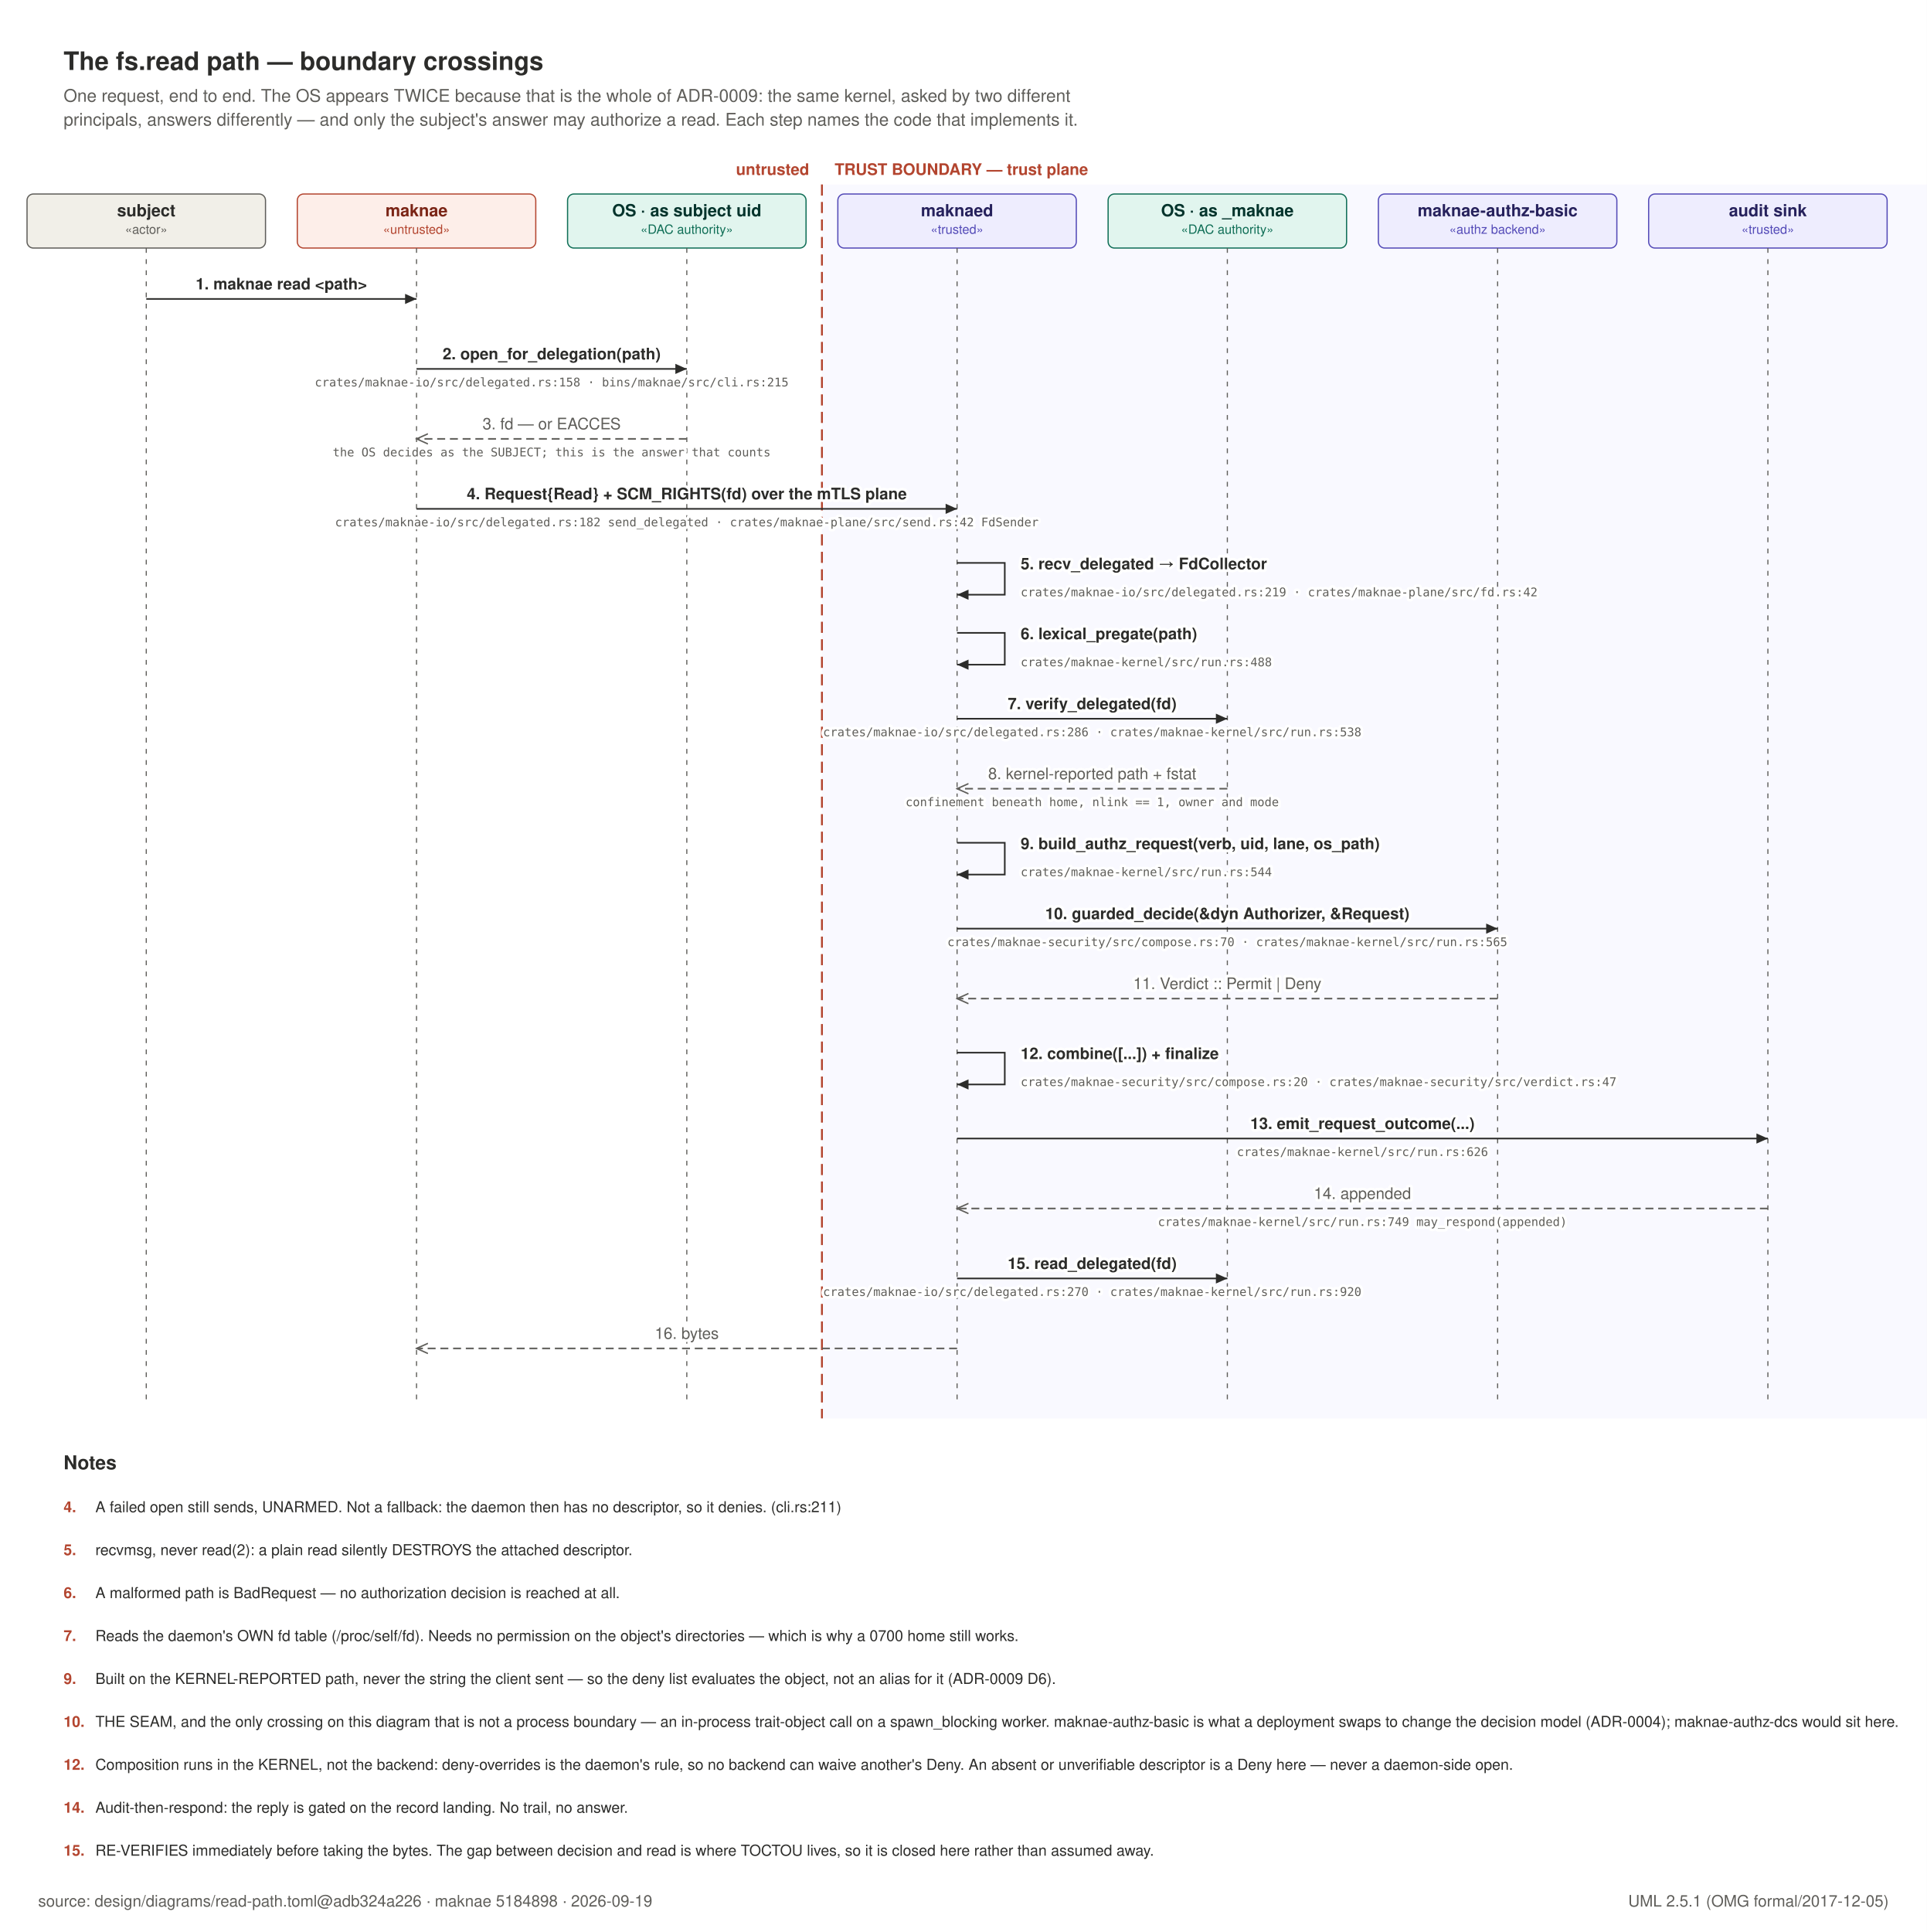
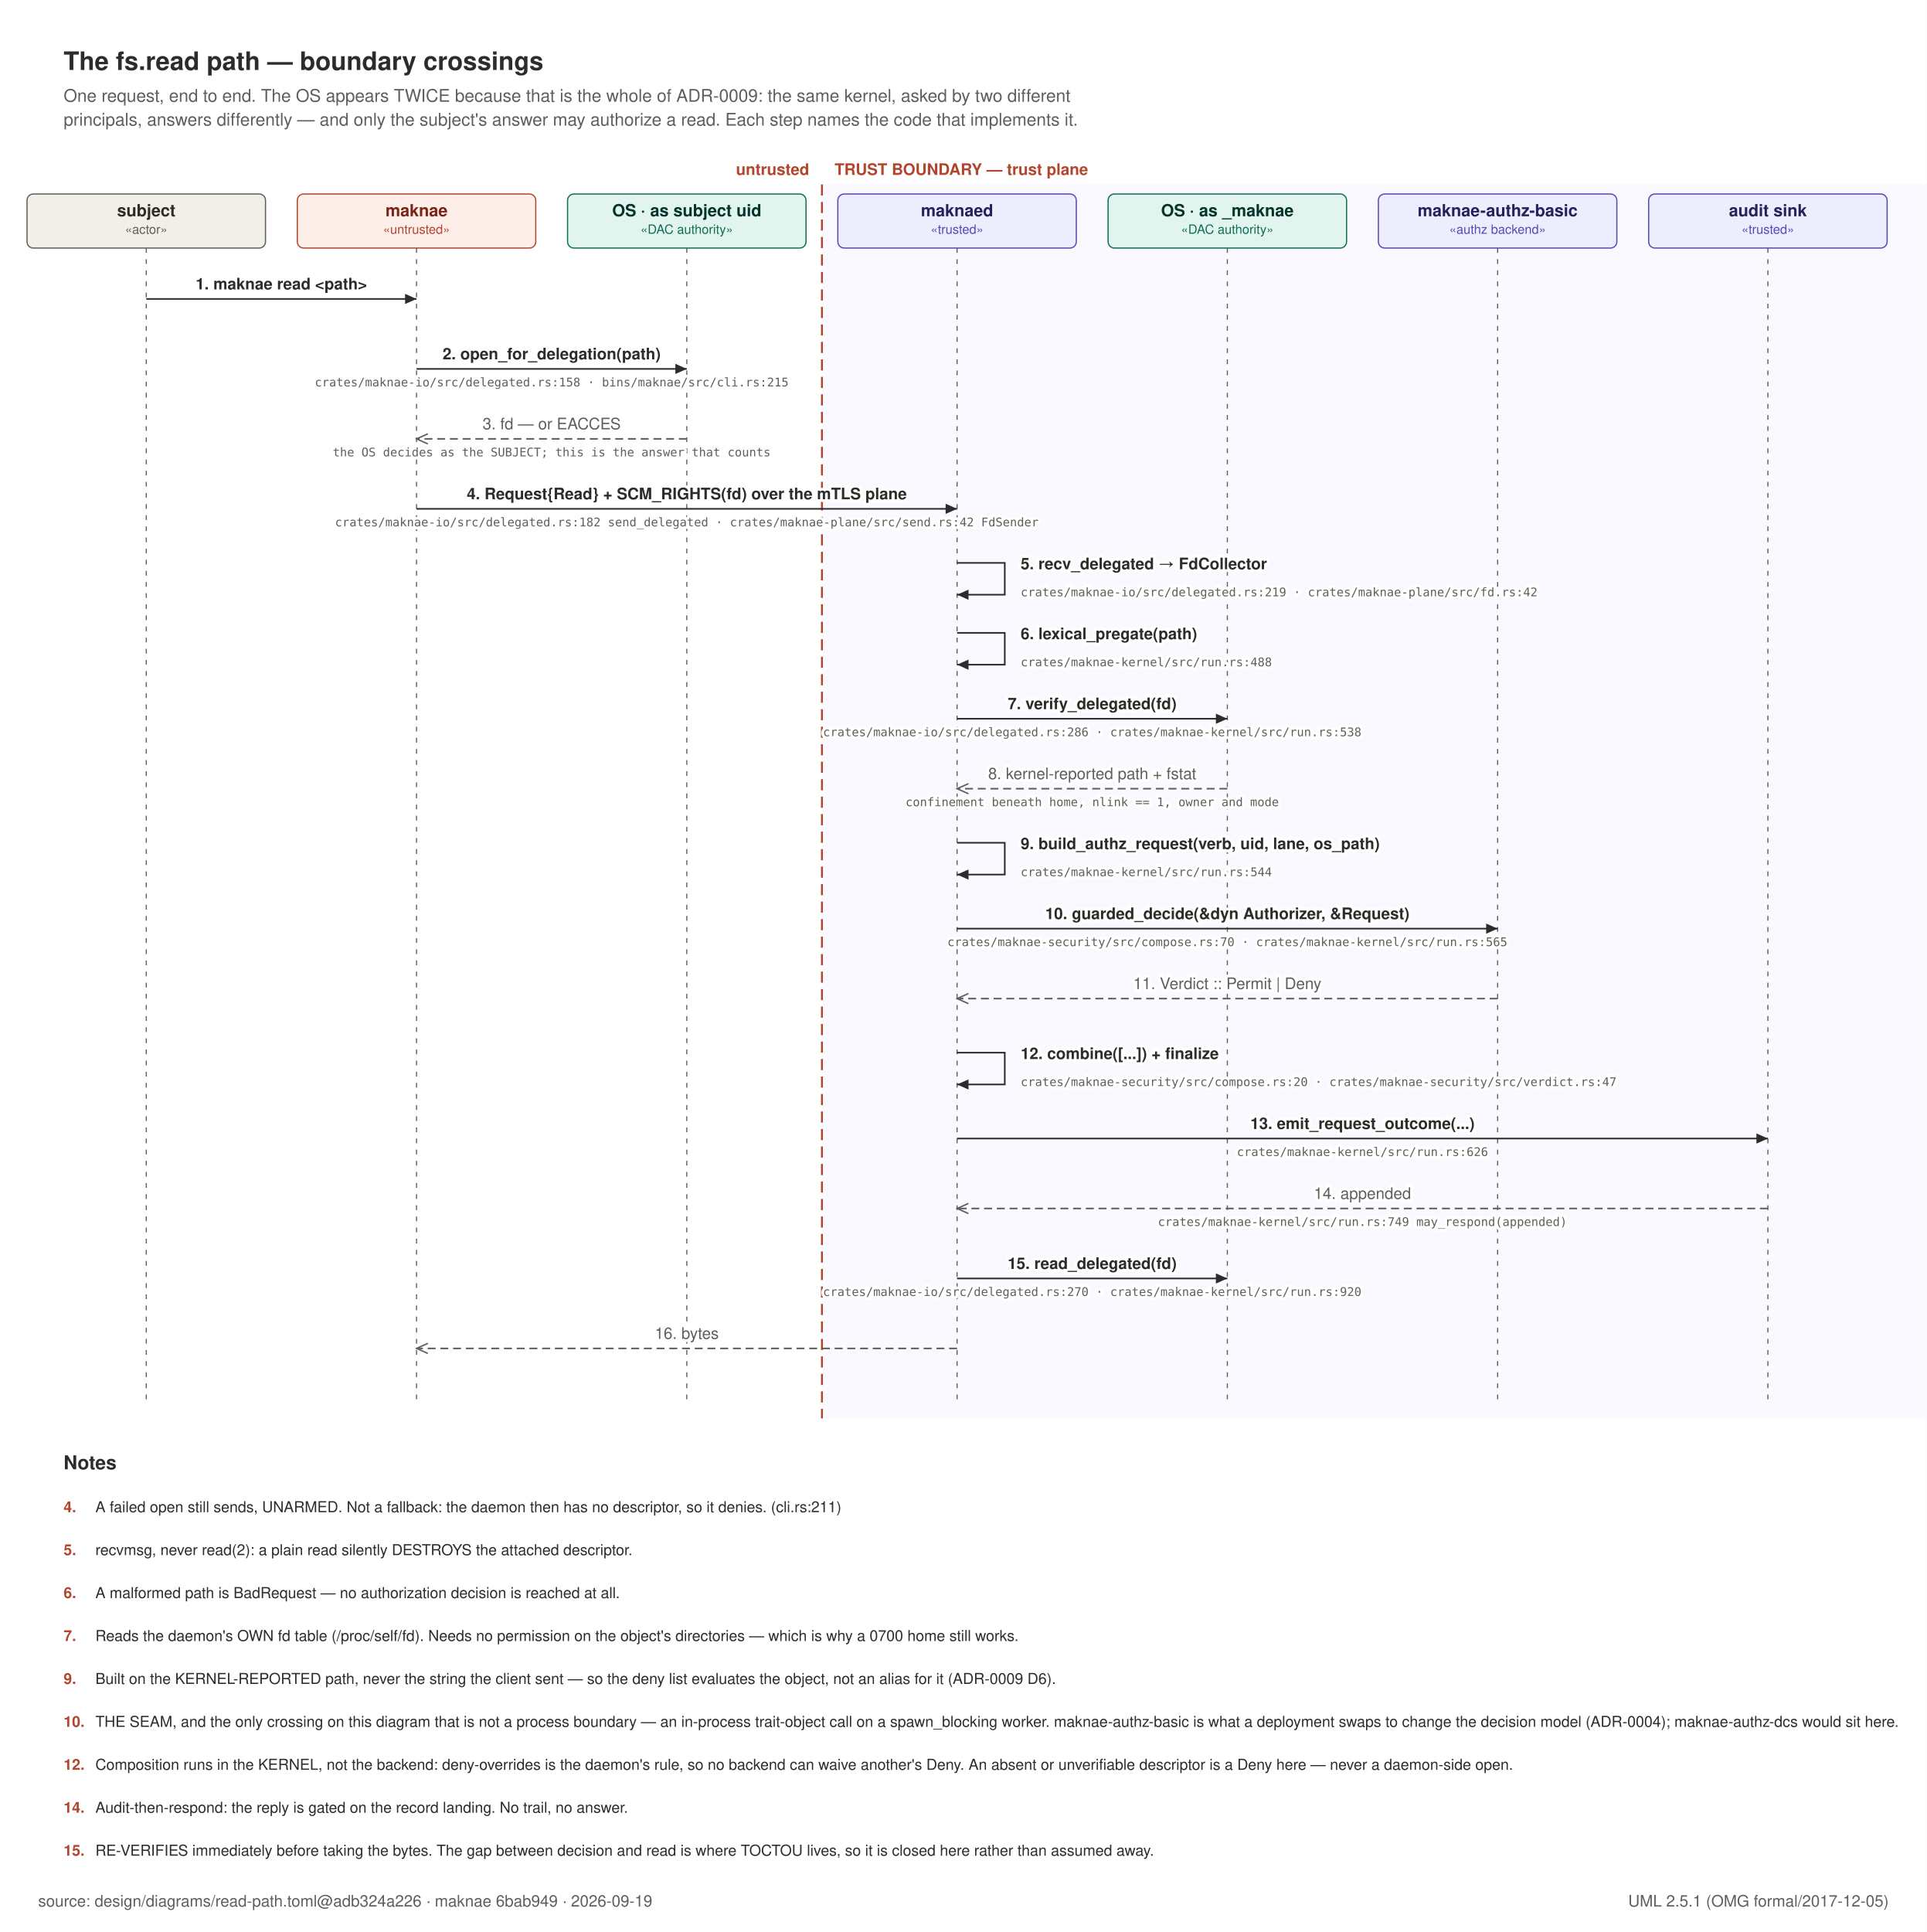
<svg xmlns="http://www.w3.org/2000/svg" width="1212" height="1215" viewBox="0 0 1212 1215" role="img">
  <rect x="0" y="0" width="1212" height="1215" fill="#FFFFFF" />
  <text x="40" y="44" text-anchor="start" font-family="Helvetica, Arial, sans-serif" font-size="16" font-weight="600" fill="#2C2C2A">The fs.read path — boundary crossings</text>
  <text x="40" y="64" text-anchor="start" font-family="Helvetica, Arial, sans-serif" font-size="11" font-weight="400" fill="#5F5E5A">One request, end to end. The OS appears TWICE because that is the whole of ADR-0009: the same kernel, asked by two different</text>
  <text x="40" y="79" text-anchor="start" font-family="Helvetica, Arial, sans-serif" font-size="11" font-weight="400" fill="#5F5E5A">principals, answers differently — and only the subject's answer may authorize a read. Each step names the code that implements it.</text>
  <defs>
    <marker id="call" viewBox="0 0 10 10" refX="9" refY="5" markerWidth="8" markerHeight="8" orient="auto-start-reverse">
      <path d="M 0 1 L 9 5 L 0 9 z" fill="#2C2C2A" />
    </marker>
    <marker id="rep" viewBox="0 0 10 10" refX="9" refY="5" markerWidth="8" markerHeight="8" orient="auto-start-reverse">
      <path d="M 0 1 L 9 5 L 0 9" fill="none" stroke="#5F5E5A" stroke-width="1.1" />
    </marker>
  </defs>
  <rect x="517.0" y="116" width="695.0" height="776" fill="#EEEDFE" opacity="0.35" />
  <line x1="517.0" y1="116" x2="517.0" y2="892" stroke="#B3452F" stroke-width="1.2" stroke-dasharray="7 4" />
  <text x="509.0" y="110" text-anchor="end" font-family="Helvetica, Arial, sans-serif" font-size="10" font-weight="600" fill="#B3452F">untrusted</text>
  <text x="525.0" y="110" text-anchor="start" font-family="Helvetica, Arial, sans-serif" font-size="10" font-weight="600" fill="#B3452F">TRUST BOUNDARY — trust plane</text>
  <rect x="17.0" y="122" width="150" height="34" rx="4" fill="#F1EFE8" stroke="#5F5E5A" stroke-width="0.75" />
  <text x="92" y="136" text-anchor="middle" font-family="Helvetica, Arial, sans-serif" font-size="10.5" font-weight="600" fill="#2C2C2A">subject</text>
  <text x="92" y="147" text-anchor="middle" font-family="Helvetica, Arial, sans-serif" font-size="8" font-weight="400" fill="#5F5E5A">«actor»</text>
  <line x1="92" y1="156" x2="92" y2="880" stroke="#5F5E5A" stroke-width="0.7" stroke-dasharray="3 4" />
  <rect x="187.0" y="122" width="150" height="34" rx="4" fill="#FDEEE9" stroke="#B3452F" stroke-width="0.75" />
  <text x="262" y="136" text-anchor="middle" font-family="Helvetica, Arial, sans-serif" font-size="10.5" font-weight="600" fill="#7A2415">maknae</text>
  <text x="262" y="147" text-anchor="middle" font-family="Helvetica, Arial, sans-serif" font-size="8" font-weight="400" fill="#B3452F">«untrusted»</text>
  <line x1="262" y1="156" x2="262" y2="880" stroke="#5F5E5A" stroke-width="0.7" stroke-dasharray="3 4" />
  <rect x="357.0" y="122" width="150" height="34" rx="4" fill="#E1F5EE" stroke="#0F6E56" stroke-width="0.75" />
  <text x="432" y="136" text-anchor="middle" font-family="Helvetica, Arial, sans-serif" font-size="10.5" font-weight="600" fill="#04342C">OS · as subject uid</text>
  <text x="432" y="147" text-anchor="middle" font-family="Helvetica, Arial, sans-serif" font-size="8" font-weight="400" fill="#0F6E56">«DAC authority»</text>
  <line x1="432" y1="156" x2="432" y2="880" stroke="#5F5E5A" stroke-width="0.7" stroke-dasharray="3 4" />
  <rect x="527.0" y="122" width="150" height="34" rx="4" fill="#EEEDFE" stroke="#534AB7" stroke-width="0.75" />
  <text x="602" y="136" text-anchor="middle" font-family="Helvetica, Arial, sans-serif" font-size="10.5" font-weight="600" fill="#26215C">maknaed</text>
  <text x="602" y="147" text-anchor="middle" font-family="Helvetica, Arial, sans-serif" font-size="8" font-weight="400" fill="#534AB7">«trusted»</text>
  <line x1="602" y1="156" x2="602" y2="880" stroke="#5F5E5A" stroke-width="0.7" stroke-dasharray="3 4" />
  <rect x="697.0" y="122" width="150" height="34" rx="4" fill="#E1F5EE" stroke="#0F6E56" stroke-width="0.75" />
  <text x="772" y="136" text-anchor="middle" font-family="Helvetica, Arial, sans-serif" font-size="10.5" font-weight="600" fill="#04342C">OS · as _maknae</text>
  <text x="772" y="147" text-anchor="middle" font-family="Helvetica, Arial, sans-serif" font-size="8" font-weight="400" fill="#0F6E56">«DAC authority»</text>
  <line x1="772" y1="156" x2="772" y2="880" stroke="#5F5E5A" stroke-width="0.7" stroke-dasharray="3 4" />
  <rect x="867.0" y="122" width="150" height="34" rx="4" fill="#EEEDFE" stroke="#534AB7" stroke-width="0.75" />
  <text x="942" y="136" text-anchor="middle" font-family="Helvetica, Arial, sans-serif" font-size="10.5" font-weight="600" fill="#26215C">maknae-authz-basic</text>
  <text x="942" y="147" text-anchor="middle" font-family="Helvetica, Arial, sans-serif" font-size="8" font-weight="400" fill="#534AB7">«authz backend»</text>
  <line x1="942" y1="156" x2="942" y2="880" stroke="#5F5E5A" stroke-width="0.7" stroke-dasharray="3 4" />
  <rect x="1037.0" y="122" width="150" height="34" rx="4" fill="#EEEDFE" stroke="#534AB7" stroke-width="0.75" />
  <text x="1112" y="136" text-anchor="middle" font-family="Helvetica, Arial, sans-serif" font-size="10.5" font-weight="600" fill="#26215C">audit sink</text>
  <text x="1112" y="147" text-anchor="middle" font-family="Helvetica, Arial, sans-serif" font-size="8" font-weight="400" fill="#534AB7">«trusted»</text>
  <line x1="1112" y1="156" x2="1112" y2="880" stroke="#5F5E5A" stroke-width="0.7" stroke-dasharray="3 4" />
  <line x1="92" y1="188" x2="262" y2="188" stroke="#2C2C2A" stroke-width="1" marker-end="url(#call)" />
  <text x="177.0" y="182" text-anchor="middle" font-family="Helvetica, Arial, sans-serif" font-size="10" font-weight="600" fill="#2C2C2A" stroke="#FFFFFF" stroke-width="3.5" paint-order="stroke" stroke-linejoin="round">1. maknae read &lt;path&gt;</text>
  <line x1="262" y1="232" x2="432" y2="232" stroke="#2C2C2A" stroke-width="1" marker-end="url(#call)" />
  <text x="347.0" y="226" text-anchor="middle" font-family="Helvetica, Arial, sans-serif" font-size="10" font-weight="600" fill="#2C2C2A" stroke="#FFFFFF" stroke-width="3.5" paint-order="stroke" stroke-linejoin="round">2. open_for_delegation(path)</text>
  <text x="347.0" y="243" text-anchor="middle" font-family="ui-monospace, SFMono-Regular, Menlo, monospace" font-size="7.5" font-weight="400" fill="#5F5E5A" stroke="#FFFFFF" stroke-width="3.5" paint-order="stroke" stroke-linejoin="round">crates/maknae-io/src/delegated.rs:158 · bins/maknae/src/cli.rs:215</text>
  <line x1="432" y1="276" x2="262" y2="276" stroke="#5F5E5A" stroke-width="1" stroke-dasharray="5 3" marker-end="url(#rep)" />
  <text x="347.0" y="270" text-anchor="middle" font-family="Helvetica, Arial, sans-serif" font-size="10" font-weight="400" fill="#5F5E5A" stroke="#FFFFFF" stroke-width="3.5" paint-order="stroke" stroke-linejoin="round">3. fd — or EACCES</text>
  <text x="347.0" y="287" text-anchor="middle" font-family="ui-monospace, SFMono-Regular, Menlo, monospace" font-size="7.5" font-weight="400" fill="#5F5E5A" stroke="#FFFFFF" stroke-width="3.5" paint-order="stroke" stroke-linejoin="round">the OS decides as the SUBJECT; this is the answer that counts</text>
  <line x1="262" y1="320" x2="602" y2="320" stroke="#2C2C2A" stroke-width="1" marker-end="url(#call)" />
  <text x="432.0" y="314" text-anchor="middle" font-family="Helvetica, Arial, sans-serif" font-size="10" font-weight="600" fill="#2C2C2A" stroke="#FFFFFF" stroke-width="3.5" paint-order="stroke" stroke-linejoin="round">4. Request{Read} + SCM_RIGHTS(fd) over the mTLS plane</text>
  <text x="432.0" y="331" text-anchor="middle" font-family="ui-monospace, SFMono-Regular, Menlo, monospace" font-size="7.5" font-weight="400" fill="#5F5E5A" stroke="#FFFFFF" stroke-width="3.5" paint-order="stroke" stroke-linejoin="round">crates/maknae-io/src/delegated.rs:182 send_delegated · crates/maknae-plane/src/send.rs:42 FdSender</text>
  <path d="M 602 354 h 30 v 20 h -30" fill="none" stroke="#2C2C2A" stroke-width="1" marker-end="url(#call)" />
  <text x="642" y="358" text-anchor="start" font-family="Helvetica, Arial, sans-serif" font-size="10" font-weight="600" fill="#2C2C2A" stroke="#FFFFFF" stroke-width="3.5" paint-order="stroke" stroke-linejoin="round">5. recv_delegated → FdCollector</text>
  <text x="642" y="375" text-anchor="start" font-family="ui-monospace, SFMono-Regular, Menlo, monospace" font-size="7.5" font-weight="400" fill="#5F5E5A" stroke="#FFFFFF" stroke-width="3.5" paint-order="stroke" stroke-linejoin="round">crates/maknae-io/src/delegated.rs:219 · crates/maknae-plane/src/fd.rs:42</text>
  <path d="M 602 398 h 30 v 20 h -30" fill="none" stroke="#2C2C2A" stroke-width="1" marker-end="url(#call)" />
  <text x="642" y="402" text-anchor="start" font-family="Helvetica, Arial, sans-serif" font-size="10" font-weight="600" fill="#2C2C2A" stroke="#FFFFFF" stroke-width="3.5" paint-order="stroke" stroke-linejoin="round">6. lexical_pregate(path)</text>
  <text x="642" y="419" text-anchor="start" font-family="ui-monospace, SFMono-Regular, Menlo, monospace" font-size="7.5" font-weight="400" fill="#5F5E5A" stroke="#FFFFFF" stroke-width="3.5" paint-order="stroke" stroke-linejoin="round">crates/maknae-kernel/src/run.rs:488</text>
  <line x1="602" y1="452" x2="772" y2="452" stroke="#2C2C2A" stroke-width="1" marker-end="url(#call)" />
  <text x="687.0" y="446" text-anchor="middle" font-family="Helvetica, Arial, sans-serif" font-size="10" font-weight="600" fill="#2C2C2A" stroke="#FFFFFF" stroke-width="3.5" paint-order="stroke" stroke-linejoin="round">7. verify_delegated(fd)</text>
  <text x="687.0" y="463" text-anchor="middle" font-family="ui-monospace, SFMono-Regular, Menlo, monospace" font-size="7.5" font-weight="400" fill="#5F5E5A" stroke="#FFFFFF" stroke-width="3.5" paint-order="stroke" stroke-linejoin="round">crates/maknae-io/src/delegated.rs:286 · crates/maknae-kernel/src/run.rs:538</text>
  <line x1="772" y1="496" x2="602" y2="496" stroke="#5F5E5A" stroke-width="1" stroke-dasharray="5 3" marker-end="url(#rep)" />
  <text x="687.0" y="490" text-anchor="middle" font-family="Helvetica, Arial, sans-serif" font-size="10" font-weight="400" fill="#5F5E5A" stroke="#FFFFFF" stroke-width="3.5" paint-order="stroke" stroke-linejoin="round">8. kernel-reported path + fstat</text>
  <text x="687.0" y="507" text-anchor="middle" font-family="ui-monospace, SFMono-Regular, Menlo, monospace" font-size="7.5" font-weight="400" fill="#5F5E5A" stroke="#FFFFFF" stroke-width="3.5" paint-order="stroke" stroke-linejoin="round">confinement beneath home, nlink == 1, owner and mode</text>
  <path d="M 602 530 h 30 v 20 h -30" fill="none" stroke="#2C2C2A" stroke-width="1" marker-end="url(#call)" />
  <text x="642" y="534" text-anchor="start" font-family="Helvetica, Arial, sans-serif" font-size="10" font-weight="600" fill="#2C2C2A" stroke="#FFFFFF" stroke-width="3.5" paint-order="stroke" stroke-linejoin="round">9. build_authz_request(verb, uid, lane, os_path)</text>
  <text x="642" y="551" text-anchor="start" font-family="ui-monospace, SFMono-Regular, Menlo, monospace" font-size="7.5" font-weight="400" fill="#5F5E5A" stroke="#FFFFFF" stroke-width="3.5" paint-order="stroke" stroke-linejoin="round">crates/maknae-kernel/src/run.rs:544</text>
  <line x1="602" y1="584" x2="942" y2="584" stroke="#2C2C2A" stroke-width="1" marker-end="url(#call)" />
  <text x="772.0" y="578" text-anchor="middle" font-family="Helvetica, Arial, sans-serif" font-size="10" font-weight="600" fill="#2C2C2A" stroke="#FFFFFF" stroke-width="3.5" paint-order="stroke" stroke-linejoin="round">10. guarded_decide(&amp;dyn Authorizer, &amp;Request)</text>
  <text x="772.0" y="595" text-anchor="middle" font-family="ui-monospace, SFMono-Regular, Menlo, monospace" font-size="7.5" font-weight="400" fill="#5F5E5A" stroke="#FFFFFF" stroke-width="3.5" paint-order="stroke" stroke-linejoin="round">crates/maknae-security/src/compose.rs:70 · crates/maknae-kernel/src/run.rs:565</text>
  <line x1="942" y1="628" x2="602" y2="628" stroke="#5F5E5A" stroke-width="1" stroke-dasharray="5 3" marker-end="url(#rep)" />
  <text x="772.0" y="622" text-anchor="middle" font-family="Helvetica, Arial, sans-serif" font-size="10" font-weight="400" fill="#5F5E5A" stroke="#FFFFFF" stroke-width="3.5" paint-order="stroke" stroke-linejoin="round">11. Verdict :: Permit | Deny</text>
  <path d="M 602 662 h 30 v 20 h -30" fill="none" stroke="#2C2C2A" stroke-width="1" marker-end="url(#call)" />
  <text x="642" y="666" text-anchor="start" font-family="Helvetica, Arial, sans-serif" font-size="10" font-weight="600" fill="#2C2C2A" stroke="#FFFFFF" stroke-width="3.5" paint-order="stroke" stroke-linejoin="round">12. combine([...]) + finalize</text>
  <text x="642" y="683" text-anchor="start" font-family="ui-monospace, SFMono-Regular, Menlo, monospace" font-size="7.5" font-weight="400" fill="#5F5E5A" stroke="#FFFFFF" stroke-width="3.5" paint-order="stroke" stroke-linejoin="round">crates/maknae-security/src/compose.rs:20 · crates/maknae-security/src/verdict.rs:47</text>
  <line x1="602" y1="716" x2="1112" y2="716" stroke="#2C2C2A" stroke-width="1" marker-end="url(#call)" />
  <text x="857.0" y="710" text-anchor="middle" font-family="Helvetica, Arial, sans-serif" font-size="10" font-weight="600" fill="#2C2C2A" stroke="#FFFFFF" stroke-width="3.5" paint-order="stroke" stroke-linejoin="round">13. emit_request_outcome(...)</text>
  <text x="857.0" y="727" text-anchor="middle" font-family="ui-monospace, SFMono-Regular, Menlo, monospace" font-size="7.5" font-weight="400" fill="#5F5E5A" stroke="#FFFFFF" stroke-width="3.5" paint-order="stroke" stroke-linejoin="round">crates/maknae-kernel/src/run.rs:626</text>
  <line x1="1112" y1="760" x2="602" y2="760" stroke="#5F5E5A" stroke-width="1" stroke-dasharray="5 3" marker-end="url(#rep)" />
  <text x="857.0" y="754" text-anchor="middle" font-family="Helvetica, Arial, sans-serif" font-size="10" font-weight="400" fill="#5F5E5A" stroke="#FFFFFF" stroke-width="3.5" paint-order="stroke" stroke-linejoin="round">14. appended</text>
  <text x="857.0" y="771" text-anchor="middle" font-family="ui-monospace, SFMono-Regular, Menlo, monospace" font-size="7.5" font-weight="400" fill="#5F5E5A" stroke="#FFFFFF" stroke-width="3.5" paint-order="stroke" stroke-linejoin="round">crates/maknae-kernel/src/run.rs:749 may_respond(appended)</text>
  <line x1="602" y1="804" x2="772" y2="804" stroke="#2C2C2A" stroke-width="1" marker-end="url(#call)" />
  <text x="687.0" y="798" text-anchor="middle" font-family="Helvetica, Arial, sans-serif" font-size="10" font-weight="600" fill="#2C2C2A" stroke="#FFFFFF" stroke-width="3.5" paint-order="stroke" stroke-linejoin="round">15. read_delegated(fd)</text>
  <text x="687.0" y="815" text-anchor="middle" font-family="ui-monospace, SFMono-Regular, Menlo, monospace" font-size="7.5" font-weight="400" fill="#5F5E5A" stroke="#FFFFFF" stroke-width="3.5" paint-order="stroke" stroke-linejoin="round">crates/maknae-io/src/delegated.rs:270 · crates/maknae-kernel/src/run.rs:920</text>
  <line x1="602" y1="848" x2="262" y2="848" stroke="#5F5E5A" stroke-width="1" stroke-dasharray="5 3" marker-end="url(#rep)" />
  <text x="432.0" y="842" text-anchor="middle" font-family="Helvetica, Arial, sans-serif" font-size="10" font-weight="400" fill="#5F5E5A" stroke="#FFFFFF" stroke-width="3.5" paint-order="stroke" stroke-linejoin="round">16. bytes</text>
  <text x="40" y="924" text-anchor="start" font-family="Helvetica, Arial, sans-serif" font-size="12" font-weight="600" fill="#2C2C2A">Notes</text>
  <text x="40" y="951" text-anchor="start" font-family="Helvetica, Arial, sans-serif" font-size="9.5" font-weight="600" fill="#B3452F">4.</text>
  <text x="60" y="951" text-anchor="start" font-family="Helvetica, Arial, sans-serif" font-size="9.5" font-weight="400" fill="#2C2C2A">A failed open still sends, UNARMED. Not a fallback: the daemon then has no descriptor, so it denies. (cli.rs:211)</text>
  <text x="40" y="978" text-anchor="start" font-family="Helvetica, Arial, sans-serif" font-size="9.5" font-weight="600" fill="#B3452F">5.</text>
  <text x="60" y="978" text-anchor="start" font-family="Helvetica, Arial, sans-serif" font-size="9.5" font-weight="400" fill="#2C2C2A">recvmsg, never read(2): a plain read silently DESTROYS the attached descriptor.</text>
  <text x="40" y="1005" text-anchor="start" font-family="Helvetica, Arial, sans-serif" font-size="9.5" font-weight="600" fill="#B3452F">6.</text>
  <text x="60" y="1005" text-anchor="start" font-family="Helvetica, Arial, sans-serif" font-size="9.5" font-weight="400" fill="#2C2C2A">A malformed path is BadRequest — no authorization decision is reached at all.</text>
  <text x="40" y="1032" text-anchor="start" font-family="Helvetica, Arial, sans-serif" font-size="9.5" font-weight="600" fill="#B3452F">7.</text>
  <text x="60" y="1032" text-anchor="start" font-family="Helvetica, Arial, sans-serif" font-size="9.5" font-weight="400" fill="#2C2C2A">Reads the daemon's OWN fd table (/proc/self/fd). Needs no permission on the object's directories — which is why a 0700 home still works.</text>
  <text x="40" y="1059" text-anchor="start" font-family="Helvetica, Arial, sans-serif" font-size="9.5" font-weight="600" fill="#B3452F">9.</text>
  <text x="60" y="1059" text-anchor="start" font-family="Helvetica, Arial, sans-serif" font-size="9.5" font-weight="400" fill="#2C2C2A">Built on the KERNEL-REPORTED path, never the string the client sent — so the deny list evaluates the object, not an alias for it (ADR-0009 D6).</text>
  <text x="40" y="1086" text-anchor="start" font-family="Helvetica, Arial, sans-serif" font-size="9.5" font-weight="600" fill="#B3452F">10.</text>
  <text x="60" y="1086" text-anchor="start" font-family="Helvetica, Arial, sans-serif" font-size="9.5" font-weight="400" fill="#2C2C2A">THE SEAM, and the only crossing on this diagram that is not a process boundary — an in-process trait-object call on a spawn_blocking worker. maknae-authz-basic is what a deployment swaps to change the decision model (ADR-0004); maknae-authz-dcs would sit here.</text>
  <text x="40" y="1113" text-anchor="start" font-family="Helvetica, Arial, sans-serif" font-size="9.5" font-weight="600" fill="#B3452F">12.</text>
  <text x="60" y="1113" text-anchor="start" font-family="Helvetica, Arial, sans-serif" font-size="9.5" font-weight="400" fill="#2C2C2A">Composition runs in the KERNEL, not the backend: deny-overrides is the daemon's rule, so no backend can waive another's Deny. An absent or unverifiable descriptor is a Deny here — never a daemon-side open.</text>
  <text x="40" y="1140" text-anchor="start" font-family="Helvetica, Arial, sans-serif" font-size="9.5" font-weight="600" fill="#B3452F">14.</text>
  <text x="60" y="1140" text-anchor="start" font-family="Helvetica, Arial, sans-serif" font-size="9.5" font-weight="400" fill="#2C2C2A">Audit-then-respond: the reply is gated on the record landing. No trail, no answer.</text>
  <text x="40" y="1167" text-anchor="start" font-family="Helvetica, Arial, sans-serif" font-size="9.5" font-weight="600" fill="#B3452F">15.</text>
  <text x="60" y="1167" text-anchor="start" font-family="Helvetica, Arial, sans-serif" font-size="9.5" font-weight="400" fill="#2C2C2A">RE-VERIFIES immediately before taking the bytes. The gap between decision and read is where TOCTOU lives, so it is closed here rather than assumed away.</text>
-   <text x="24" y="1199" text-anchor="start" font-family="Helvetica, Arial, sans-serif" font-size="10" font-weight="400" fill="#5F5E5A">source: design/diagrams/read-path.toml@adb324a226 · maknae 5184898 · 2026-09-19</text>
+   <text x="24" y="1199" text-anchor="start" font-family="Helvetica, Arial, sans-serif" font-size="10" font-weight="400" fill="#5F5E5A">source: design/diagrams/read-path.toml@adb324a226 · maknae 6bab949 · 2026-09-19</text>
  <text x="1188" y="1199" text-anchor="end" font-family="Helvetica, Arial, sans-serif" font-size="10" font-weight="400" fill="#5F5E5A">UML 2.5.1 (OMG formal/2017-12-05)</text>
</svg>
